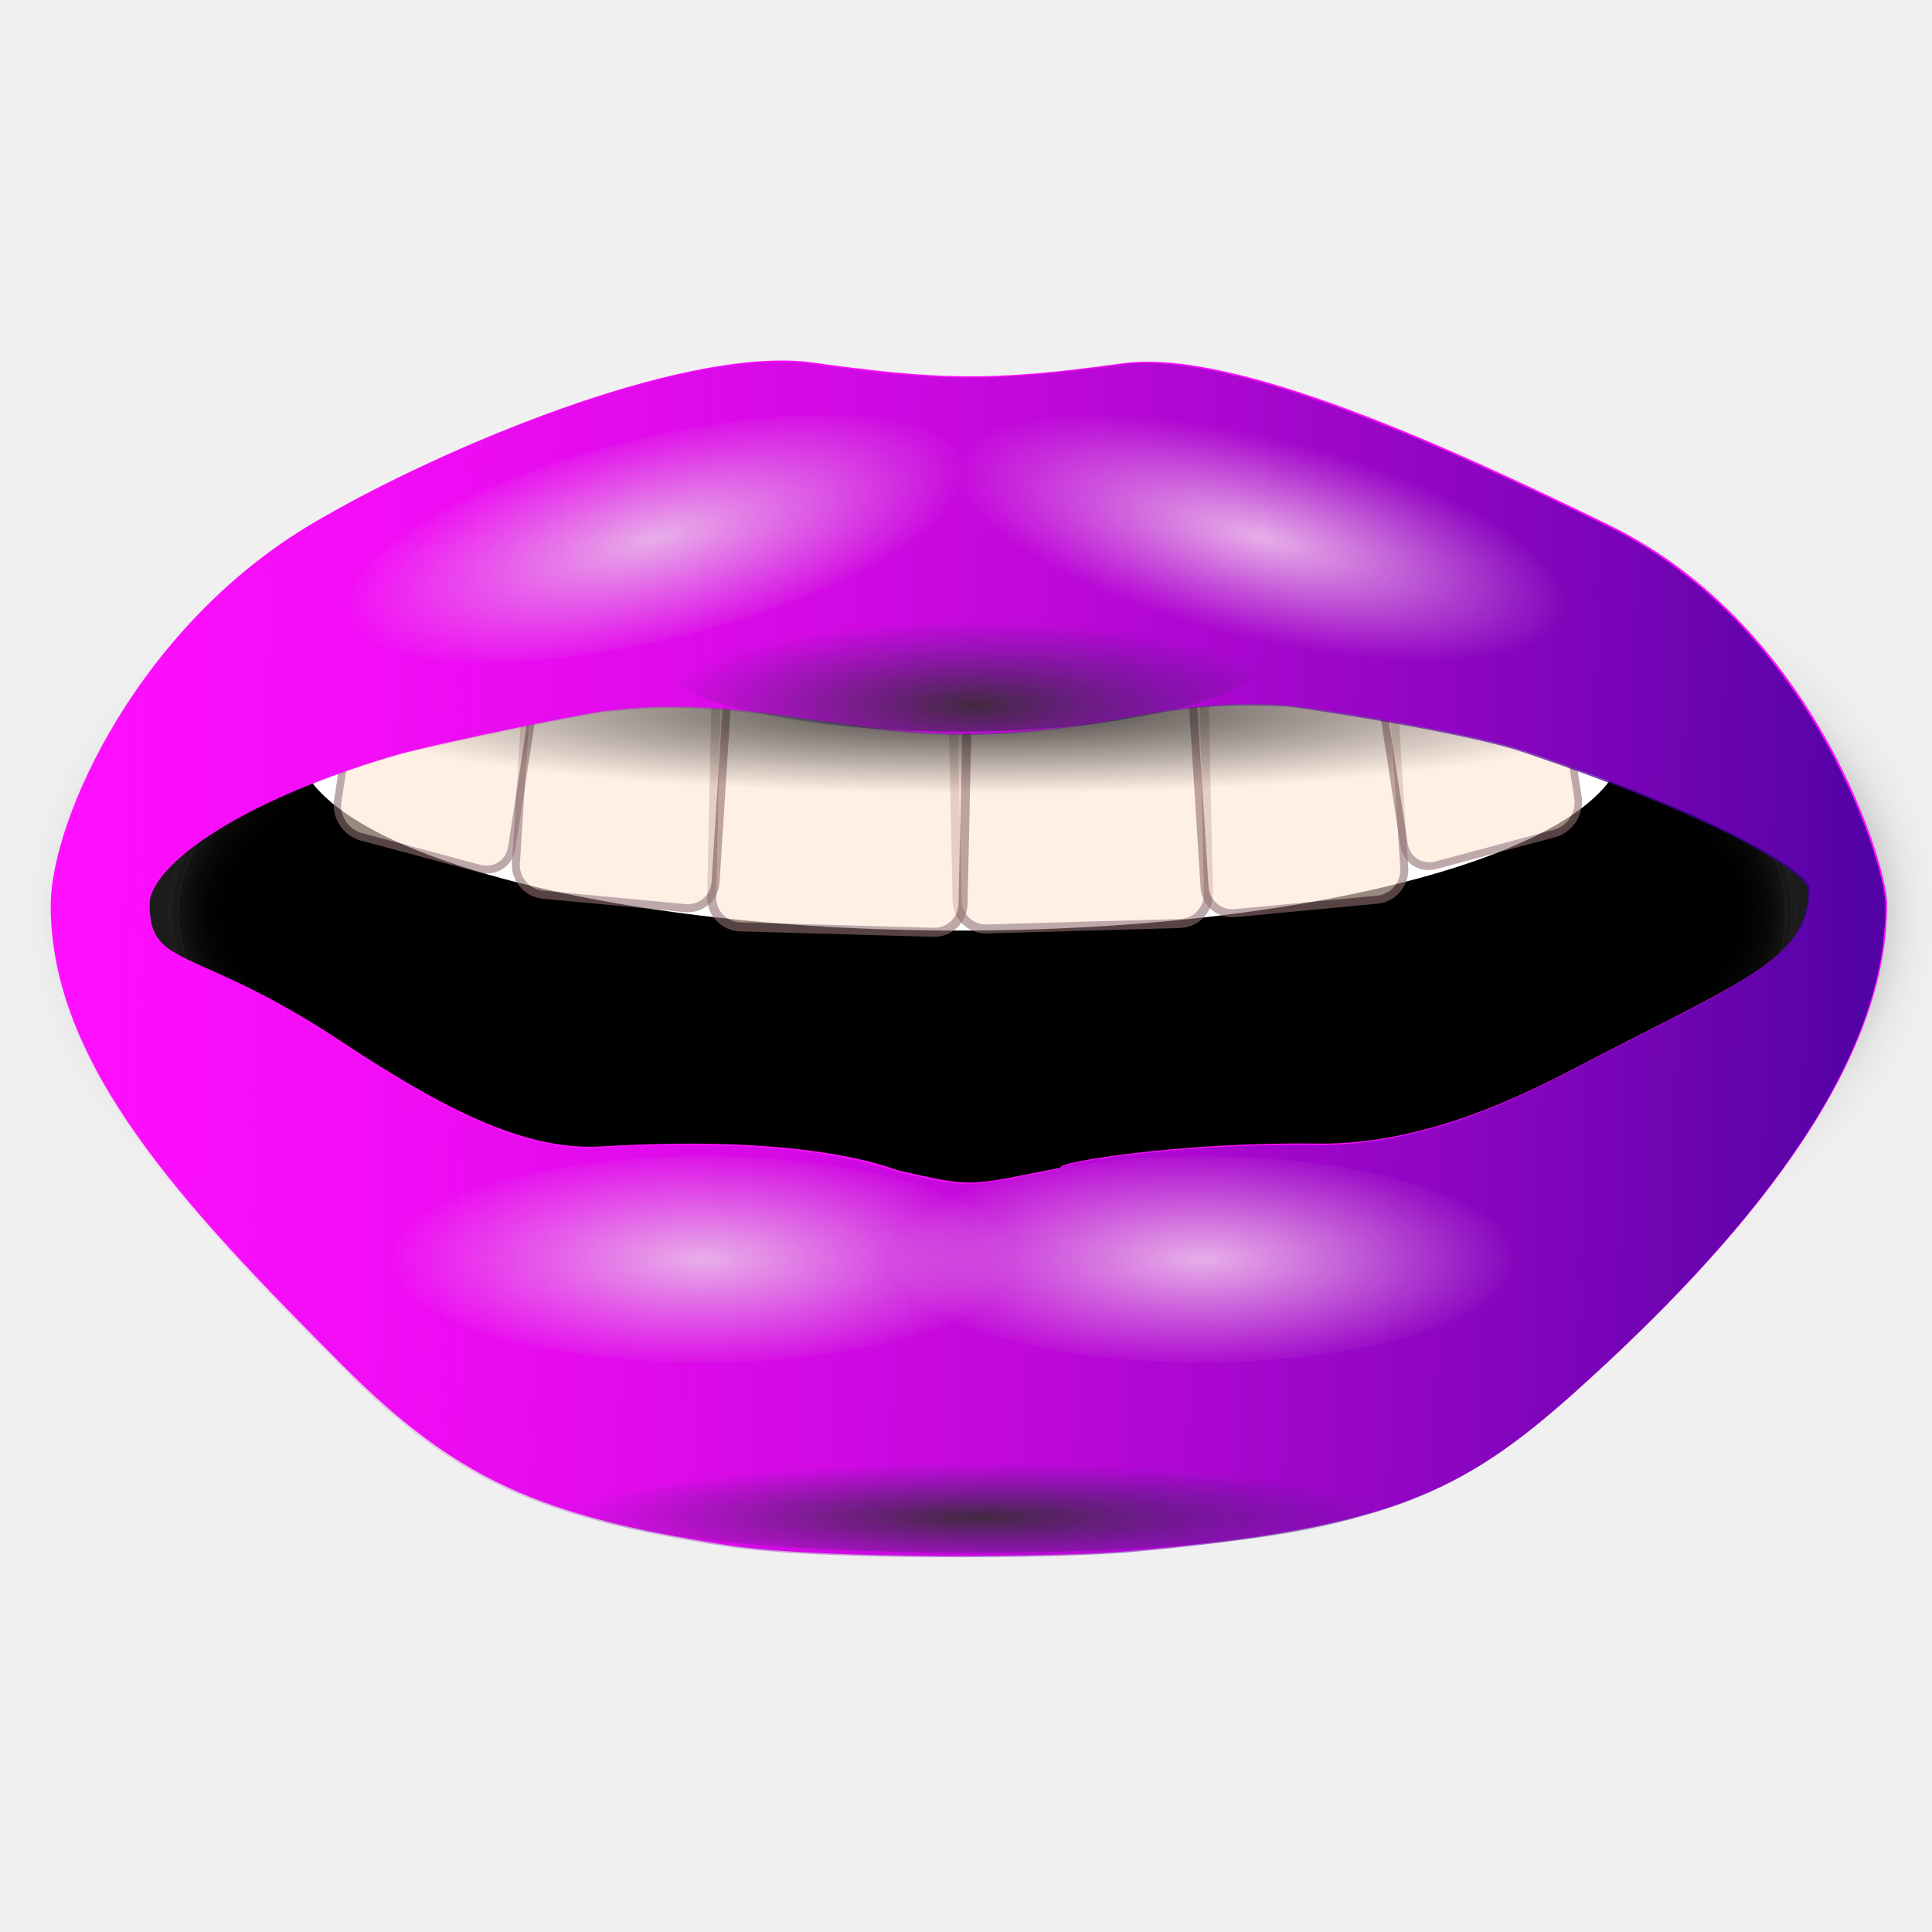
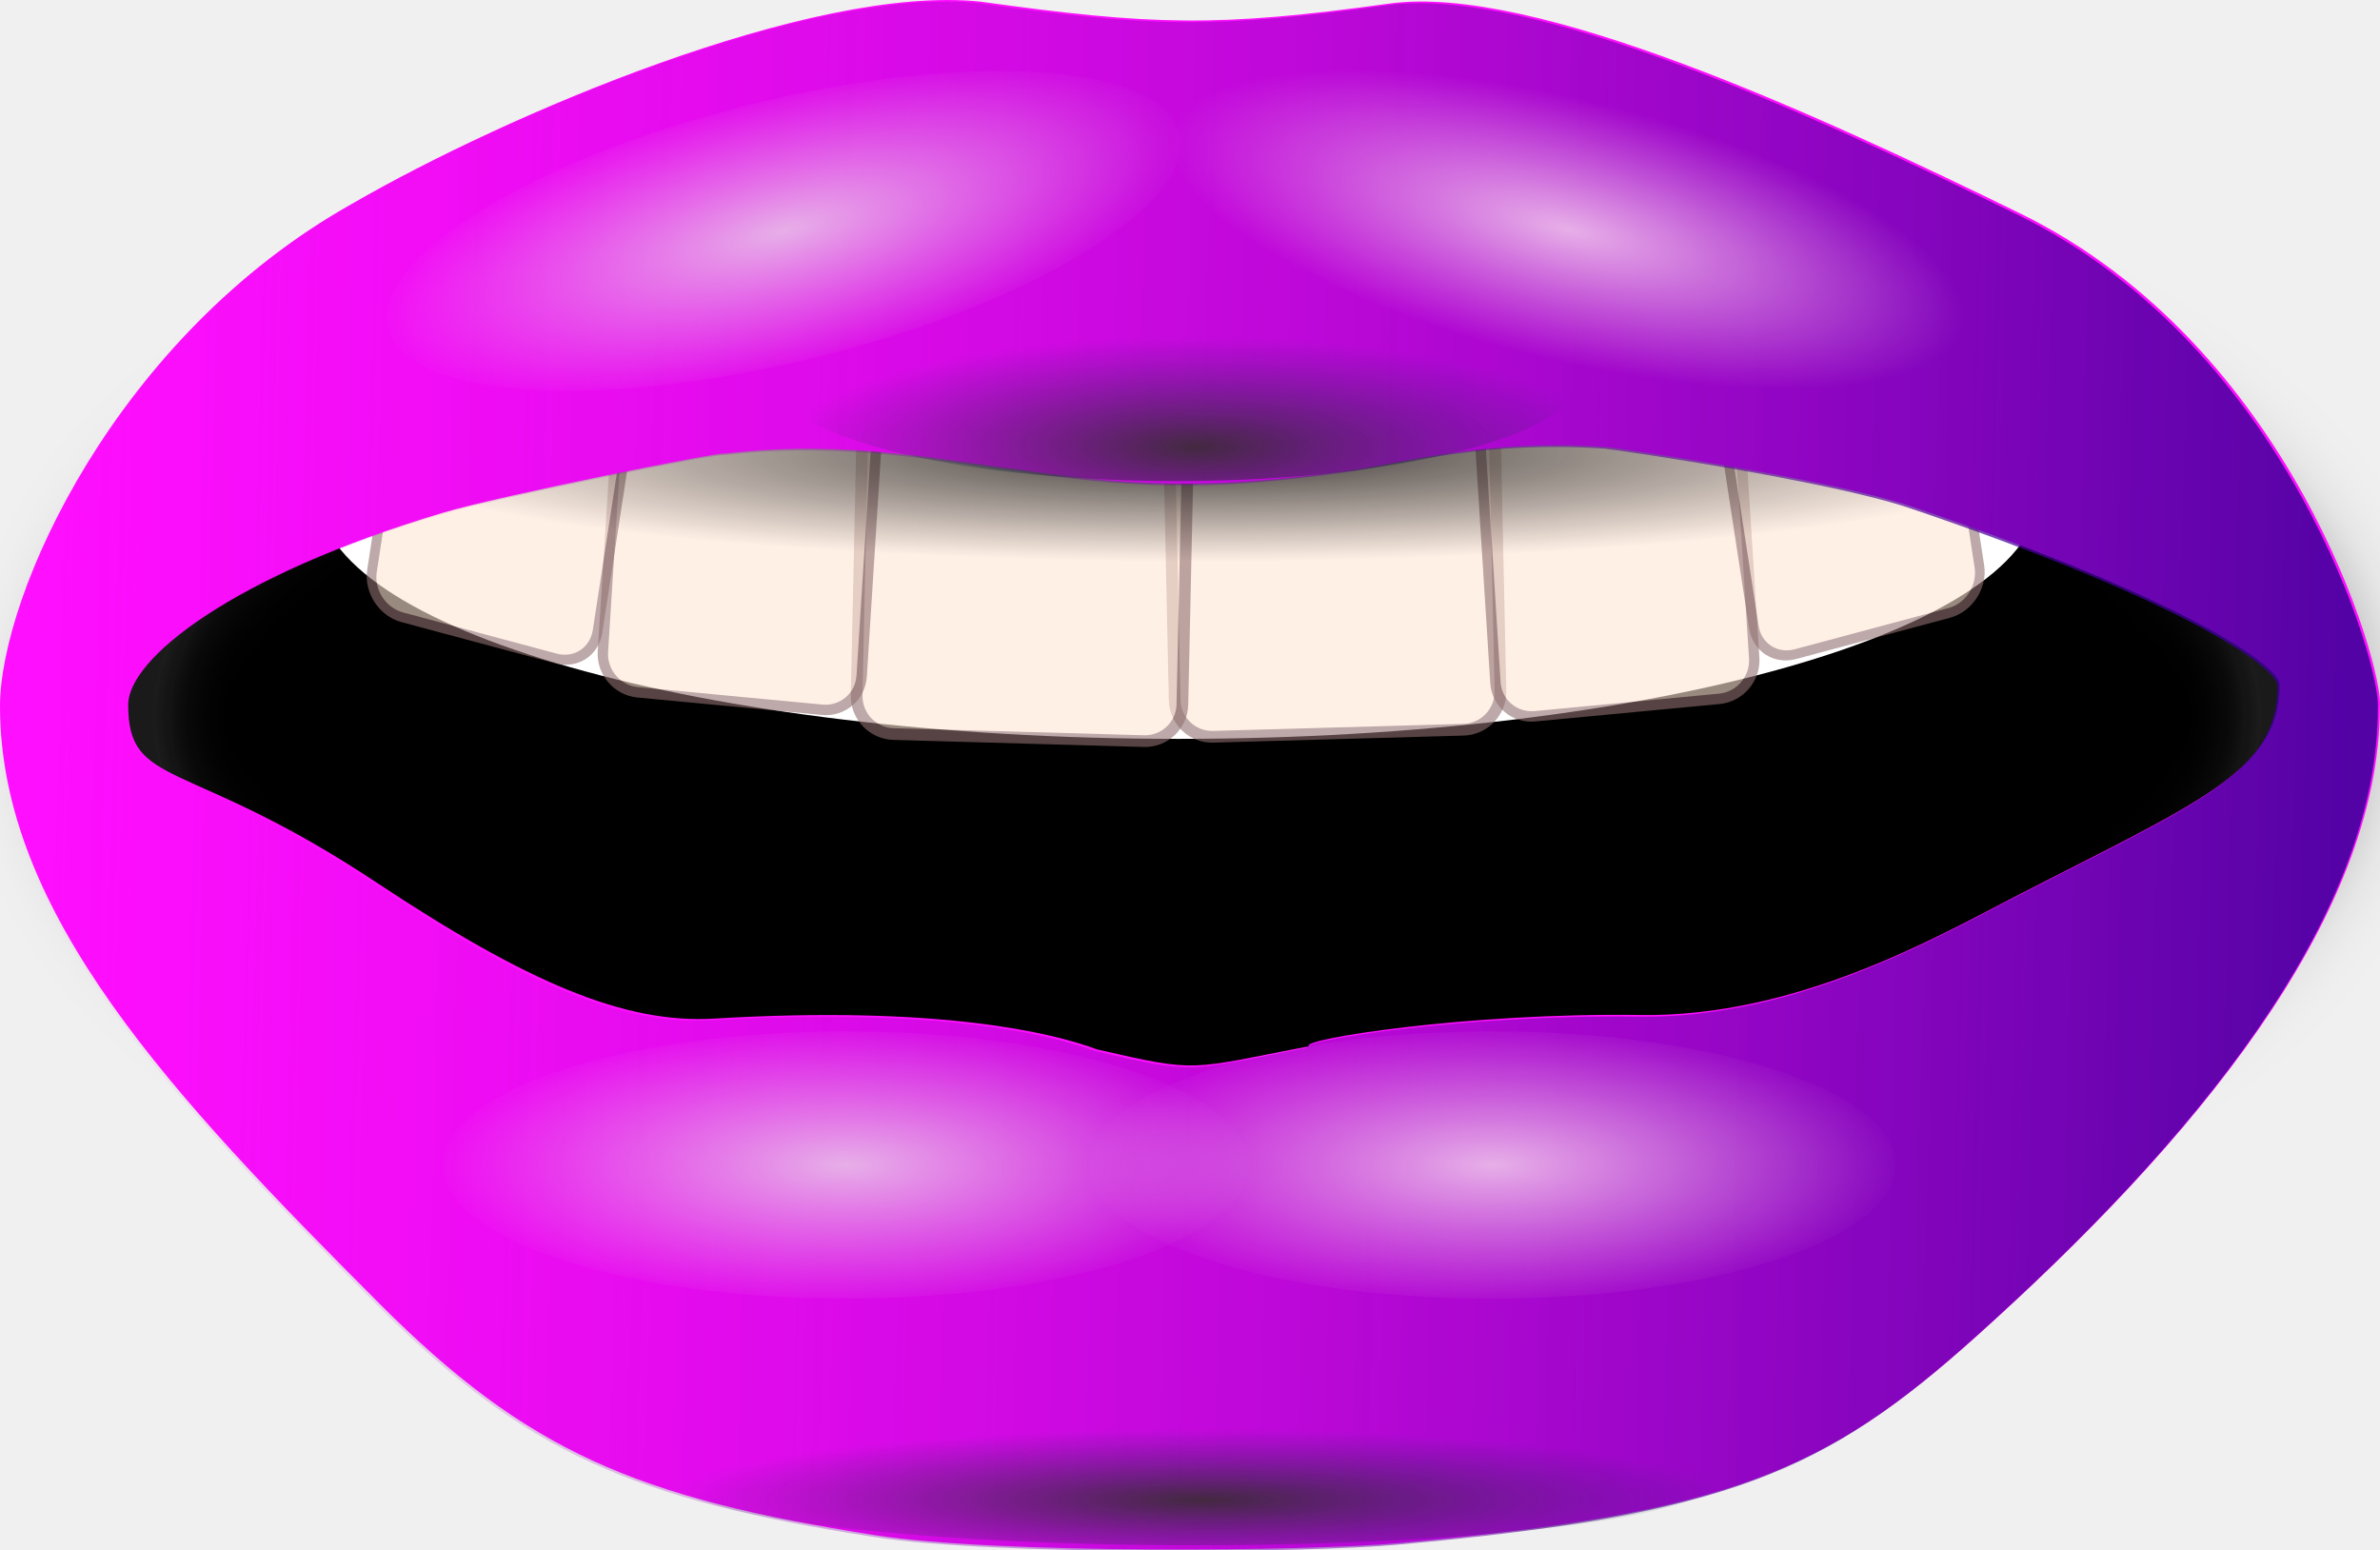
- <svg xmlns="http://www.w3.org/2000/svg" xmlns:xlink="http://www.w3.org/1999/xlink" width="300" height="300" id="svg2" version="1.0">
+ <svg xmlns="http://www.w3.org/2000/svg" xmlns:xlink="http://www.w3.org/1999/xlink" width="285.153" height="185.629" id="svg2" version="1.0">
  <defs id="defs4">
    <linearGradient id="linearGradient4064">
      <stop style="stop-color:#000000;stop-opacity:1;" offset="0" id="stop4066" />
      <stop style="stop-color:#000000;stop-opacity:0;" offset="1" id="stop4068" />
    </linearGradient>
    <linearGradient id="linearGradient4053">
      <stop style="stop-color:#000000;stop-opacity:1;" offset="0" id="stop4055" />
      <stop style="stop-color:#000000;stop-opacity:0;" offset="1" id="stop4057" />
    </linearGradient>
    <linearGradient id="linearGradient5242">
      <stop style="stop-color:#350096;stop-opacity:1;" offset="0" id="stop5244" />
      <stop style="stop-color:#bb00c8;stop-opacity:0;" offset="1" id="stop5246" />
    </linearGradient>
    <linearGradient id="linearGradient5101">
      <stop style="stop-color:#4d4d4d;stop-opacity:1;" offset="0" id="stop5103" />
      <stop style="stop-color:#4d4d4d;stop-opacity:0;" offset="1" id="stop5105" />
    </linearGradient>
    <linearGradient id="linearGradient5093">
      <stop style="stop-color:#4d4d4d;stop-opacity:1;" offset="0" id="stop5095" />
      <stop style="stop-color:#4d4d4d;stop-opacity:0;" offset="1" id="stop5097" />
    </linearGradient>
    <linearGradient id="linearGradient3902">
      <stop style="stop-color:#b3b3b3;stop-opacity:1;" offset="0" id="stop3904" />
      <stop style="stop-color:#b3b3b3;stop-opacity:0;" offset="1" id="stop3906" />
    </linearGradient>
    <linearGradient id="linearGradient3894">
      <stop style="stop-color:#b3b3b3;stop-opacity:1;" offset="0" id="stop3896" />
      <stop style="stop-color:#b3b3b3;stop-opacity:0;" offset="1" id="stop3898" />
    </linearGradient>
    <linearGradient id="linearGradient3832">
      <stop style="stop-color:#cccccc;stop-opacity:1;" offset="0" id="stop3834" />
      <stop style="stop-color:#cccccc;stop-opacity:0;" offset="1" id="stop3836" />
    </linearGradient>
    <linearGradient id="linearGradient1105">
      <stop style="stop-color:#000000;stop-opacity:0" offset="0" id="stop1107" />
      <stop style="stop-color:#000000;stop-opacity:0;" offset="1" id="stop1109" />
    </linearGradient>
    <linearGradient id="linearGradient839">
      <stop id="stop841" offset="0" style="stop-color:#000000;stop-opacity:1;" />
      <stop style="stop-color:#404040;stop-opacity:0.749;" offset="0.5" id="stop857" />
      <stop style="stop-color:#808080;stop-opacity:0.498;" offset="1" id="stop849" />
    </linearGradient>
    <radialGradient gradientUnits="userSpaceOnUse" gradientTransform="matrix(1,0,0,0.4868744,0,58.73829)" r="74.286" fy="216.786" fx="146.429" cy="216.786" cx="146.429" id="radialGradient845-1" xlink:href="#linearGradient839-7" />
    <linearGradient id="linearGradient839-7">
      <stop id="stop841-4" offset="0" style="stop-color:#000000;stop-opacity:1;" />
      <stop style="stop-color:#404040;stop-opacity:0.749;" offset="0.5" id="stop857-0" />
      <stop style="stop-color:#808080;stop-opacity:0.498;" offset="1" id="stop849-9" />
    </linearGradient>
-     <filter id="filter981">
+     <filter id="filter981" color-interpolation-filters="sRGB">
      <feGaussianBlur id="feGaussianBlur983" stdDeviation="5" result="result1" />
-       <feComposite id="feComposite985" in="SourceGraphic" operator="arithmetic" result="result2" k1="0.4" k3="0.8" k2="0" in2="result1" />
+       <feComposite id="feComposite985" in="SourceGraphic" operator="arithmetic" result="result2" k1="0.4" k3="0.8" k2="0" in2="result1" k4="0" />
    </filter>
    <radialGradient xlink:href="#linearGradient961-8" id="radialGradient967-8" cx="52.282" cy="54.772" fx="52.282" fy="54.772" r="16.183" gradientTransform="matrix(1,0,0,0.8974359,0,5.617622)" gradientUnits="userSpaceOnUse" />
    <linearGradient id="linearGradient961-8">
      <stop style="stop-color:#ff0000;stop-opacity:1;" offset="0" id="stop963-2" />
      <stop style="stop-color:#ff0000;stop-opacity:0;" offset="1" id="stop965-4" />
    </linearGradient>
    <filter color-interpolation-filters="sRGB" id="filter981-5">
      <feGaussianBlur id="feGaussianBlur983-5" stdDeviation="5" result="result1" />
-       <feComposite id="feComposite985-1" in="SourceGraphic" operator="arithmetic" result="fbSourceGraphic" k1="0.4" k3="0.8" k2="0" in2="result1" />
+       <feComposite id="feComposite985-1" in="SourceGraphic" operator="arithmetic" result="fbSourceGraphic" k1="0.4" k3="0.8" k2="0" in2="result1" k4="0" />
      <feColorMatrix result="fbSourceGraphicAlpha" in="fbSourceGraphic" values="0 0 0 -1 0 0 0 0 -1 0 0 0 0 -1 0 0 0 0 1 0" id="feColorMatrix1034" />
      <feGaussianBlur id="feGaussianBlur1036" stdDeviation="5" result="result1" in="fbSourceGraphic" />
-       <feComposite id="feComposite1038" in="fbSourceGraphic" operator="arithmetic" result="result2" k1="0.4" k3="0.8" k2="0" in2="result1" />
+       <feComposite id="feComposite1038" in="fbSourceGraphic" operator="arithmetic" result="result2" k1="0.4" k3="0.8" k2="0" in2="result1" k4="0" />
    </filter>
    <radialGradient r="16.183" fy="54.772" fx="52.282" cy="54.772" cx="52.282" gradientTransform="matrix(1,0,0,0.8974359,0,5.617622)" gradientUnits="userSpaceOnUse" id="radialGradient1007-0" xlink:href="#linearGradient961-8-9" />
    <linearGradient id="linearGradient961-8-9">
      <stop style="stop-color:#ff0000;stop-opacity:1;" offset="0" id="stop963-2-4" />
      <stop style="stop-color:#ff0000;stop-opacity:0;" offset="1" id="stop965-4-8" />
    </linearGradient>
    <filter color-interpolation-filters="sRGB" id="filter981-5-8">
      <feGaussianBlur id="feGaussianBlur983-5-2" stdDeviation="5" result="result1" />
-       <feComposite id="feComposite985-1-4" in="SourceGraphic" operator="arithmetic" result="fbSourceGraphic" k1="0.4" k3="0.8" k2="0" in2="result1" />
+       <feComposite id="feComposite985-1-4" in="SourceGraphic" operator="arithmetic" result="fbSourceGraphic" k1="0.4" k3="0.8" k2="0" in2="result1" k4="0" />
      <feColorMatrix result="fbSourceGraphicAlpha" in="fbSourceGraphic" values="0 0 0 -1 0 0 0 0 -1 0 0 0 0 -1 0 0 0 0 1 0" id="feColorMatrix1034-5" />
      <feGaussianBlur id="feGaussianBlur1036-5" stdDeviation="5" result="result1" in="fbSourceGraphic" />
-       <feComposite id="feComposite1038-1" in="fbSourceGraphic" operator="arithmetic" result="result2" k1="0.4" k3="0.8" k2="0" in2="result1" />
+       <feComposite id="feComposite1038-1" in="fbSourceGraphic" operator="arithmetic" result="result2" k1="0.4" k3="0.8" k2="0" in2="result1" k4="0" />
    </filter>
    <radialGradient xlink:href="#linearGradient961-1" id="radialGradient967-7" cx="52.282" cy="54.772" fx="52.282" fy="54.772" r="16.183" gradientTransform="matrix(1,0,0,0.8974359,0,5.617622)" gradientUnits="userSpaceOnUse" />
    <linearGradient id="linearGradient961-1">
      <stop style="stop-color:#ff0000;stop-opacity:1;" offset="0" id="stop963-1" />
      <stop style="stop-color:#ff0000;stop-opacity:0;" offset="1" id="stop965-5" />
    </linearGradient>
    <filter color-interpolation-filters="sRGB" id="filter981-2">
      <feGaussianBlur id="feGaussianBlur983-7" stdDeviation="5" result="result1" />
-       <feComposite id="feComposite985-6" in="SourceGraphic" operator="arithmetic" result="result2" k1="0.4" k3="0.8" k2="0" in2="result1" />
-     </filter>
-     <filter id="filter144">
+       <feComposite id="feComposite985-6" in="SourceGraphic" operator="arithmetic" result="result2" k1="0.4" k3="0.8" k2="0" in2="result1" k4="0" />
+     </filter>
+     <filter id="filter144" color-interpolation-filters="sRGB">
      <feGaussianBlur id="feGaussianBlur146" result="result0" in="SourceGraphic" stdDeviation="0.5" />
-       <feComposite id="feComposite148" in2="result0" in="result0" result="result2" operator="arithmetic" k1="0.5" k2="0.3" k3="0.3" />
+       <feComposite id="feComposite148" in2="result0" in="result0" result="result2" operator="arithmetic" k1="0.5" k2="0.3" k3="0.3" k4="0" />
      <feColorMatrix id="feColorMatrix150" type="matrix" values="1 0 0 -1 0 1 0 1 -1 0 1 0 0 -1 0 -0.8 -1 0 4.4 -2.9 " in="result2" result="fbSourceGraphicAlpha" />
      <feGaussianBlur id="feGaussianBlur152" stdDeviation="0.7" in="fbSourceGraphicAlpha" result="result0" />
-       <feSpecularLighting id="feSpecularLighting154" in="result0" result="result1" lighting-color="rgb(255,255,255)" surfaceScale="8" specularConstant="1" specularExponent="15">
+       <feSpecularLighting id="feSpecularLighting154" in="result0" result="result1" lighting-color="#ffffff" surfaceScale="8" specularConstant="1" specularExponent="15">
        <feDistantLight id="feDistantLight156" elevation="50" azimuth="235" />
      </feSpecularLighting>
      <feBlend id="feBlend158" in="result2" in2="result1" result="result5" mode="screen" blend="normal" />
-       <feComposite id="feComposite160" in2="SourceGraphic" result="result4" operator="in" k2="1.5" k3="0.6" in="result5" />
+       <feComposite id="feComposite160" in2="SourceGraphic" result="result4" operator="in" in="result5" />
    </filter>
    <radialGradient xlink:href="#linearGradient1105" id="radialGradient1111" cx="72.26" cy="223.228" fx="72.26" fy="223.228" r="43.983" gradientTransform="matrix(0.3301887,0.02830189,-0.02175312,0.2537864,56.93017,177.4024)" gradientUnits="userSpaceOnUse" />
    <radialGradient xlink:href="#linearGradient1113-9" id="radialGradient1119-0" cx="77.178" cy="240.664" fx="77.178" fy="240.664" r="44.733" gradientTransform="matrix(1,0,0,0.2672124,0,176.3555)" gradientUnits="userSpaceOnUse" />
    <linearGradient id="linearGradient1113-9">
      <stop style="stop-color:#e9afaf;stop-opacity:1;" offset="0" id="stop1115-4" />
      <stop style="stop-color:#e9afaf;stop-opacity:0;" offset="1" id="stop1117-8" />
    </linearGradient>
    <radialGradient xlink:href="#linearGradient1105-2" id="radialGradient1111-8" cx="72.26" cy="223.228" fx="72.26" fy="223.228" r="43.983" gradientTransform="matrix(0.3301887,0.02830189,-0.02175312,0.2537864,56.93017,177.4024)" gradientUnits="userSpaceOnUse" />
    <linearGradient id="linearGradient1105-2">
      <stop style="stop-color:#000000;stop-opacity:0" offset="0" id="stop1107-4" />
      <stop style="stop-color:#000000;stop-opacity:0;" offset="1" id="stop1109-5" />
    </linearGradient>
    <radialGradient r="43.983" fy="223.228" fx="72.26" cy="223.228" cx="72.26" gradientTransform="matrix(0.3301887,0.02830189,-0.02175312,0.2537864,56.93017,177.4024)" gradientUnits="userSpaceOnUse" id="radialGradient1144" xlink:href="#linearGradient1105-2" />
    <radialGradient r="44.733" fy="240.664" fx="77.178" cy="240.664" cx="77.178" gradientTransform="matrix(1,0,0,0.2672124,0,176.3555)" gradientUnits="userSpaceOnUse" id="radialGradient1142-1" xlink:href="#linearGradient1113-9-7" />
    <linearGradient id="linearGradient1113-9-7">
      <stop style="stop-color:#e9afaf;stop-opacity:1;" offset="0" id="stop1115-4-1" />
      <stop style="stop-color:#e9afaf;stop-opacity:0;" offset="1" id="stop1117-8-1" />
    </linearGradient>
    <radialGradient r="43.983" fy="223.228" fx="72.26" cy="223.228" cx="72.26" gradientTransform="matrix(0.3301887,0.02830189,-0.02175312,0.2537864,56.93017,177.4024)" gradientUnits="userSpaceOnUse" id="radialGradient1144-5" xlink:href="#linearGradient1105-2-2" />
    <linearGradient id="linearGradient1105-2-2">
      <stop style="stop-color:#000000;stop-opacity:0" offset="0" id="stop1107-4-7" />
      <stop style="stop-color:#000000;stop-opacity:0;" offset="1" id="stop1109-5-6" />
    </linearGradient>
    <radialGradient r="43.983" fy="266.772" fx="77.642" cy="266.772" cx="77.642" gradientTransform="matrix(0.3301887,0.02830189,-0.02175312,0.2537864,56.93017,177.4024)" gradientUnits="userSpaceOnUse" id="radialGradient1198" xlink:href="#linearGradient1105-2-2" />
    <radialGradient r="44.733" fy="240.664" fx="77.178" cy="240.664" cx="77.178" gradientTransform="matrix(1,0,0,0.2672124,0,176.3555)" gradientUnits="userSpaceOnUse" id="radialGradient1142-4" xlink:href="#linearGradient1113-9-2" />
    <linearGradient id="linearGradient1113-9-2">
      <stop style="stop-color:#7d7d7d;stop-opacity:1;" offset="0" id="stop1115-4-3" />
      <stop style="stop-color:#e9afaf;stop-opacity:0;" offset="1" id="stop1117-8-2" />
    </linearGradient>
    <radialGradient r="43.983" fy="223.228" fx="72.26" cy="223.228" cx="72.26" gradientTransform="matrix(0.3301887,0.02830189,-0.02175312,0.2537864,56.93017,177.4024)" gradientUnits="userSpaceOnUse" id="radialGradient1144-2" xlink:href="#linearGradient1105-2-1" />
    <linearGradient id="linearGradient1105-2-1">
      <stop style="stop-color:#000000;stop-opacity:0" offset="0" id="stop1107-4-6" />
      <stop style="stop-color:#000000;stop-opacity:0;" offset="1" id="stop1109-5-8" />
    </linearGradient>
    <radialGradient r="44.733" fy="240.664" fx="77.178" cy="240.664" cx="77.178" gradientTransform="matrix(1,0,0,0.2672124,0,176.3555)" gradientUnits="userSpaceOnUse" id="radialGradient1258" xlink:href="#linearGradient1113-9-2" />
    <radialGradient r="43.983" fy="223.228" fx="72.26" cy="223.228" cx="72.26" gradientTransform="matrix(0.3301887,0.02830189,-0.02175312,0.2537864,56.93017,177.4024)" gradientUnits="userSpaceOnUse" id="radialGradient1260" xlink:href="#linearGradient1105-2-1" />
    <radialGradient r="44.733" fy="240.664" fx="77.178" cy="240.664" cx="77.178" gradientTransform="matrix(1,0,0,0.2672124,0,176.3555)" gradientUnits="userSpaceOnUse" id="radialGradient1258-7" xlink:href="#linearGradient1113-9-2-6" />
    <linearGradient id="linearGradient1113-9-2-6">
      <stop style="stop-color:#e9afaf;stop-opacity:1;" offset="0" id="stop1115-4-3-1" />
      <stop style="stop-color:#e9afaf;stop-opacity:0;" offset="1" id="stop1117-8-2-8" />
    </linearGradient>
    <radialGradient r="43.983" fy="223.228" fx="72.26" cy="223.228" cx="72.26" gradientTransform="matrix(0.3301887,0.02830189,-0.02175312,0.2537864,56.93017,177.4024)" gradientUnits="userSpaceOnUse" id="radialGradient1260-9" xlink:href="#linearGradient1105-2-1-2" />
    <linearGradient id="linearGradient1105-2-1-2">
      <stop style="stop-color:#000000;stop-opacity:0" offset="0" id="stop1107-4-6-7" />
      <stop style="stop-color:#000000;stop-opacity:0;" offset="1" id="stop1109-5-8-9" />
    </linearGradient>
    <radialGradient r="43.983" fy="223.228" fx="72.26" cy="223.228" cx="72.26" gradientTransform="matrix(0.3301887,0.02830189,-0.02175312,0.2537864,56.93017,177.4024)" gradientUnits="userSpaceOnUse" id="radialGradient1314" xlink:href="#linearGradient1105-2-1-2" />
    <radialGradient xlink:href="#linearGradient1229-3" id="radialGradient1235-4" cx="76.763" cy="265.509" fx="76.763" fy="265.509" r="44.733" gradientTransform="matrix(1,0,0,0.2672124,0,176.3555)" gradientUnits="userSpaceOnUse" />
    <linearGradient id="linearGradient1229-3">
      <stop style="stop-color:#501616;stop-opacity:1;" offset="0" id="stop1231-1" />
      <stop style="stop-color:#501616;stop-opacity:0;" offset="1" id="stop1233-2" />
    </linearGradient>
    <radialGradient r="43.983" fy="266.772" fx="77.642" cy="266.772" cx="77.642" gradientTransform="matrix(0.3301887,0.02830189,-0.02175312,0.2537864,56.93017,177.4024)" gradientUnits="userSpaceOnUse" id="radialGradient1198-3" xlink:href="#linearGradient1105-2-2-3" />
    <linearGradient id="linearGradient1105-2-2-3">
      <stop style="stop-color:#000000;stop-opacity:0" offset="0" id="stop1107-4-7-4" />
      <stop style="stop-color:#000000;stop-opacity:0;" offset="1" id="stop1109-5-6-1" />
    </linearGradient>
    <radialGradient r="43.983" fy="266.772" fx="77.642" cy="266.772" cx="77.642" gradientTransform="matrix(0.3301887,0.02830189,-0.02175312,0.2537864,56.93017,177.4024)" gradientUnits="userSpaceOnUse" id="radialGradient1368" xlink:href="#linearGradient1105-2-2-3" />
-     <filter id="filter1449" height="1.5" width="1.5" y="-0.25" x="-0.25">
+     <filter id="filter1449" height="1.5" width="1.5" y="-0.25" x="-0.25" color-interpolation-filters="sRGB">
      <feGaussianBlur id="feGaussianBlur1451" stdDeviation="5" in="SourceAlpha" result="result1" />
      <feComposite id="feComposite1453" operator="arithmetic" k2="3.2" k3="0" k1="-1" k4="-2" result="result3" in2="result1" />
      <feColorMatrix id="feColorMatrix1455" values="1 0 0 0 0 0 1 0 0 0 0 0 1 0 0 0 0 0 10 0 " result="result2" />
      <feComposite id="feComposite1457" result="fbSourceGraphic" in="SourceGraphic" operator="out" in2="result2" />
      <feGaussianBlur id="feGaussianBlur1459" in="fbSourceGraphic" stdDeviation="0.01" result="result4" />
      <feComposite id="feComposite1461" operator="out" in="fbSourceGraphic" in2="result4" result="result5" />
      <feBlend id="feBlend1463" blend="normal" mode="multiply" in="result1" in2="result5" result="result6" />
      <feBlend id="feBlend1465" blend="normal" mode="screen" in="result4" in2="result6" />
    </filter>
    <radialGradient r="44.733" fy="240.664" fx="77.178" cy="240.664" cx="77.178" gradientTransform="matrix(1,0,0,0.2672124,0,176.3555)" gradientUnits="userSpaceOnUse" id="radialGradient1258-1" xlink:href="#linearGradient1113-9-2-7" />
    <linearGradient id="linearGradient1113-9-2-7">
      <stop style="stop-color:#7d7d7d;stop-opacity:1;" offset="0" id="stop1115-4-3-4" />
      <stop style="stop-color:#e9afaf;stop-opacity:0;" offset="1" id="stop1117-8-2-0" />
    </linearGradient>
    <radialGradient r="43.983" fy="223.228" fx="72.26" cy="223.228" cx="72.26" gradientTransform="matrix(0.3301887,0.02830189,-0.02175312,0.2537864,56.93017,177.4024)" gradientUnits="userSpaceOnUse" id="radialGradient1260-94" xlink:href="#linearGradient1105-2-1-8" />
    <linearGradient id="linearGradient1105-2-1-8">
      <stop style="stop-color:#000000;stop-opacity:0" offset="0" id="stop1107-4-6-8" />
      <stop style="stop-color:#000000;stop-opacity:0;" offset="1" id="stop1109-5-8-2" />
    </linearGradient>
    <radialGradient r="44.733" fy="225.649" fx="75.492" cy="225.649" cx="75.492" gradientTransform="matrix(1,0,0,0.2672124,0,176.3555)" gradientUnits="userSpaceOnUse" id="radialGradient3799" xlink:href="#linearGradient1113-9-2-7" />
    <radialGradient r="43.983" fy="225.536" fx="71.075" cy="225.536" cx="71.075" gradientTransform="matrix(0.3301887,0.02830189,-0.02175312,0.2537864,56.93017,177.4024)" gradientUnits="userSpaceOnUse" id="radialGradient3801" xlink:href="#linearGradient1105-2-1-8" />
    <radialGradient xlink:href="#linearGradient3832" id="radialGradient3838" cx="77.178" cy="240.664" fx="77.178" fy="240.664" r="44.733" gradientTransform="matrix(1,0,0,0.2672124,0,176.3555)" gradientUnits="userSpaceOnUse" />
    <radialGradient xlink:href="#linearGradient3832-5" id="radialGradient3838-5" cx="77.178" cy="240.664" fx="77.178" fy="240.664" r="44.733" gradientTransform="matrix(1,0,0,0.2672124,0,176.3555)" gradientUnits="userSpaceOnUse" />
    <linearGradient id="linearGradient3832-5">
      <stop style="stop-color:#cccccc;stop-opacity:1;" offset="0" id="stop3834-1" />
      <stop style="stop-color:#cccccc;stop-opacity:0;" offset="1" id="stop3836-7" />
    </linearGradient>
    <radialGradient r="43.983" fy="223.228" fx="72.26" cy="223.228" cx="72.26" gradientTransform="matrix(0.3301887,0.02830189,-0.02175312,0.2537864,56.93017,177.4024)" gradientUnits="userSpaceOnUse" id="radialGradient1314-1" xlink:href="#linearGradient1105-2-1-2-1" />
    <linearGradient id="linearGradient1105-2-1-2-1">
      <stop style="stop-color:#000000;stop-opacity:0" offset="0" id="stop1107-4-6-7-5" />
      <stop style="stop-color:#000000;stop-opacity:0;" offset="1" id="stop1109-5-8-9-2" />
    </linearGradient>
    <radialGradient r="44.733" fy="240.664" fx="77.178" cy="240.664" cx="77.178" gradientTransform="matrix(1,0,0,0.2672124,0,176.3555)" gradientUnits="userSpaceOnUse" id="radialGradient3861" xlink:href="#linearGradient3832-5" />
    <radialGradient r="43.983" fy="223.228" fx="72.26" cy="223.228" cx="72.26" gradientTransform="matrix(0.3301887,0.02830189,-0.02175312,0.2537864,56.93017,177.4024)" gradientUnits="userSpaceOnUse" id="radialGradient3863" xlink:href="#linearGradient1105-2-1-2-1" />
    <radialGradient xlink:href="#linearGradient3894" id="radialGradient3900" cx="77.178" cy="240.664" fx="77.178" fy="240.664" r="44.733" gradientTransform="matrix(1,0,0,0.2672124,0,176.3555)" gradientUnits="userSpaceOnUse" />
    <radialGradient xlink:href="#linearGradient3902" id="radialGradient3908" cx="77.178" cy="240.664" fx="77.178" fy="240.664" r="44.733" gradientTransform="matrix(1,0,0,0.2672124,0,176.3555)" gradientUnits="userSpaceOnUse" />
    <radialGradient xlink:href="#linearGradient5093" id="radialGradient5099" cx="77.178" cy="240.664" fx="77.178" fy="240.664" r="44.733" gradientTransform="matrix(1,0,0,0.2672124,0,176.3555)" gradientUnits="userSpaceOnUse" />
    <radialGradient xlink:href="#linearGradient5101" id="radialGradient5107" cx="77.178" cy="240.664" fx="77.178" fy="240.664" r="44.733" gradientTransform="matrix(1,0,0,0.2672124,0,176.3555)" gradientUnits="userSpaceOnUse" />
    <linearGradient id="linearGradient1229">
      <stop style="stop-color:#1a340e;stop-opacity:1;" offset="0" id="stop1231" />
      <stop style="stop-color:#182c5f;stop-opacity:0;" offset="1" id="stop1233" />
    </linearGradient>
    <radialGradient xlink:href="#linearGradient1113" id="radialGradient1119" cx="77.178" cy="240.664" fx="77.178" fy="240.664" r="44.733" gradientTransform="matrix(1,0,0,0.2672124,0,176.3555)" gradientUnits="userSpaceOnUse" />
    <linearGradient id="linearGradient1113">
      <stop style="stop-color:#e7afe8;stop-opacity:1;" offset="0" id="stop1115" />
      <stop style="stop-color:#e5a6e3;stop-opacity:0;" offset="1" id="stop1117" />
    </linearGradient>
    <radialGradient xlink:href="#linearGradient1105-8" id="radialGradient1111-9" cx="72.26" cy="223.228" fx="72.26" fy="223.228" r="43.983" gradientTransform="matrix(0.3301887,0.02830189,-0.02175312,0.2537864,56.93017,177.4024)" gradientUnits="userSpaceOnUse" />
    <linearGradient id="linearGradient1105-8">
      <stop style="stop-color:#000000;stop-opacity:0" offset="0" id="stop1107-6" />
      <stop style="stop-color:#000000;stop-opacity:0;" offset="1" id="stop1109-6" />
    </linearGradient>
    <linearGradient xlink:href="#linearGradient5242-3" id="linearGradient5248-2" x1="414.919" y1="60.368" x2="140.731" y2="54.974" gradientUnits="userSpaceOnUse" />
    <linearGradient id="linearGradient5242-3">
      <stop style="stop-color:#520000;stop-opacity:0;" offset="0" id="stop5244-1" />
      <stop style="stop-color:#d40000;stop-opacity:0;" offset="1" id="stop5246-6" />
    </linearGradient>
    <linearGradient gradientTransform="translate(-22.22335,53.73953)" y2="68.667" x2="57.743" y1="112.236" x1="299.152" gradientUnits="userSpaceOnUse" id="linearGradient5267-1" xlink:href="#linearGradient5242-7" spreadMethod="pad" />
    <linearGradient id="linearGradient5242-7">
      <stop style="stop-color:#ab0000;stop-opacity:1;" offset="0" id="stop5244-4" />
      <stop style="stop-color:#ff0000;stop-opacity:0" offset="1" id="stop5246-0" />
    </linearGradient>
    <linearGradient xlink:href="#linearGradient5242" id="linearGradient3922" x1="311.182" y1="93.563" x2="31.19" y2="86.509" gradientUnits="userSpaceOnUse" gradientTransform="translate(-22.22335,53.73954)" />
    <radialGradient xlink:href="#linearGradient1229" id="radialGradient3864" cx="77.72" cy="253.965" fx="77.72" fy="253.965" r="44.733" gradientTransform="matrix(1,0,0,0.2672124,0,176.3555)" gradientUnits="userSpaceOnUse" />
    <radialGradient xlink:href="#linearGradient1229" id="radialGradient3872" cx="79.442" cy="268.725" fx="79.442" fy="268.725" r="44.733" gradientTransform="matrix(1,0,0,0.2672124,0,176.3555)" gradientUnits="userSpaceOnUse" />
    <radialGradient xlink:href="#linearGradient1113" id="radialGradient3880" cx="77.178" cy="240.664" fx="77.178" fy="240.664" r="43.983" gradientTransform="matrix(1,0,0,0.254717,0,179.3627)" gradientUnits="userSpaceOnUse" />
    <radialGradient xlink:href="#linearGradient1113" id="radialGradient3888" cx="77.178" cy="240.664" fx="77.178" fy="240.664" r="44.733" gradientTransform="matrix(1,0,0,0.2672124,0,176.3555)" gradientUnits="userSpaceOnUse" />
    <radialGradient xlink:href="#linearGradient1113" id="radialGradient3896" cx="77.178" cy="240.664" fx="77.178" fy="240.664" r="44.733" gradientTransform="matrix(1,0,0,0.2672124,0,176.3555)" gradientUnits="userSpaceOnUse" />
    <radialGradient xlink:href="#linearGradient1113" id="radialGradient3904" cx="77.178" cy="240.664" fx="77.178" fy="240.664" r="44.733" gradientTransform="matrix(1,0,0,0.2672124,0,176.3555)" gradientUnits="userSpaceOnUse" />
    <radialGradient xlink:href="#linearGradient1229-8" id="radialGradient3872-8" cx="79.442" cy="268.725" fx="79.442" fy="268.725" r="44.733" gradientTransform="matrix(1,0,0,0.2672124,0,176.3555)" gradientUnits="userSpaceOnUse" />
    <linearGradient id="linearGradient1229-8">
      <stop style="stop-color:#501616;stop-opacity:1;" offset="0" id="stop1231-12" />
      <stop style="stop-color:#501616;stop-opacity:0;" offset="1" id="stop1233-1" />
    </linearGradient>
    <radialGradient r="43.983" fy="280.534" fx="83.232" cy="280.534" cx="83.232" gradientTransform="matrix(0.330234,0.02812937,-0.0217561,0.2522393,58.0592,175.0593)" gradientUnits="userSpaceOnUse" id="radialGradient1198-6-4" xlink:href="#linearGradient1105-2-2-2-9" />
    <linearGradient id="linearGradient1105-2-2-2-9">
      <stop style="stop-color:#000000;stop-opacity:0" offset="0" id="stop1107-4-7-45-8" />
      <stop style="stop-color:#000000;stop-opacity:0;" offset="1" id="stop1109-5-6-8-2" />
    </linearGradient>
    <radialGradient r="44.733" fy="268.725" fx="79.442" cy="268.725" cx="79.442" gradientTransform="matrix(1,0,0,0.2672124,-39.39899,123.8414)" gradientUnits="userSpaceOnUse" id="radialGradient3933" xlink:href="#linearGradient1229-8" />
    <radialGradient r="43.983" fy="280.534" fx="83.232" cy="280.534" cx="83.232" gradientTransform="matrix(0.330234,0.02812937,-0.0217561,0.2522393,18.6602,122.5451)" gradientUnits="userSpaceOnUse" id="radialGradient3935" xlink:href="#linearGradient1105-2-2-2-9" />
    <radialGradient r="44.733" fy="268.725" fx="79.442" cy="268.725" cx="79.442" gradientTransform="matrix(1,0,0,0.2672124,-39.39899,123.8414)" gradientUnits="userSpaceOnUse" id="radialGradient3933-9" xlink:href="#linearGradient1229-8-8" />
    <linearGradient id="linearGradient1229-8-8">
      <stop style="stop-color:#501616;stop-opacity:1;" offset="0" id="stop1231-12-6" />
      <stop style="stop-color:#501616;stop-opacity:0;" offset="1" id="stop1233-1-6" />
    </linearGradient>
    <radialGradient r="43.983" fy="280.534" fx="83.232" cy="280.534" cx="83.232" gradientTransform="matrix(0.330234,0.02812937,-0.0217561,0.2522393,18.6602,122.5451)" gradientUnits="userSpaceOnUse" id="radialGradient3935-2" xlink:href="#linearGradient1105-2-2-2-9-3" />
    <linearGradient id="linearGradient1105-2-2-2-9-3">
      <stop style="stop-color:#000000;stop-opacity:0" offset="0" id="stop1107-4-7-45-8-8" />
      <stop style="stop-color:#000000;stop-opacity:0;" offset="1" id="stop1109-5-6-8-2-2" />
    </linearGradient>
    <radialGradient r="44.733" fy="268.725" fx="79.442" cy="268.725" cx="79.442" gradientTransform="matrix(1,0,0,0.2672124,90.5403,255.8584)" gradientUnits="userSpaceOnUse" id="radialGradient3987" xlink:href="#linearGradient1229-8-8" />
    <radialGradient r="43.983" fy="280.534" fx="83.232" cy="280.534" cx="83.232" gradientTransform="matrix(0.330234,0.02812937,-0.0217561,0.2522393,148.5995,254.5622)" gradientUnits="userSpaceOnUse" id="radialGradient3989" xlink:href="#linearGradient1105-2-2-2-9-3" />
    <radialGradient xlink:href="#linearGradient4053" id="radialGradient4059" cx="77.178" cy="240.664" fx="77.178" fy="240.664" r="44.733" gradientTransform="matrix(0.9000602,0,0,0.2684813,8.081619,157.5462)" gradientUnits="userSpaceOnUse" />
    <radialGradient xlink:href="#linearGradient4064" id="radialGradient4070" cx="77.915" cy="206.04" fx="77.915" fy="206.04" r="44.733" gradientTransform="matrix(0.8488963,0,0,0.2672124,10.64549,184.451)" gradientUnits="userSpaceOnUse" />
  </defs>
-   <g transform="translate(-22.22335,53.73953)" id="layer1" style="display:inline">
-     <path style="fill:#1a1a1a;fill-opacity:1;fill-rule:evenodd;stroke:none;filter:url(#filter1449)" id="path222" d="m 240.664,129.876 c 0,24.75 -46.536,44.813 -103.942,44.813 c -57.406,0 -103.942,-20.064 -103.942,-44.813 c 0,-24.75 46.536,-44.813 103.942,-44.813 c 57.406,0 103.942,20.064 103.942,44.813 z" transform="matrix(1.287725,0,0,1.336156,-1.334609,-85.47547)" />
-     <path transform="matrix(1.846283,0,0,3.245284,46.81242,-286.9608)" d="m 123.237,107.365 c 0,4.984 -24.987,9.025 -55.809,9.025 c -30.823,0 -55.809,-4.041 -55.809,-9.025 c 0,-4.984 24.987,-9.025 55.809,-9.025 c 30.823,0 55.809,4.041 55.809,9.025 z" id="path764" style="fill:#ffffff;fill-opacity:1;fill-rule:evenodd;stroke:none" />
+   <g transform="translate(-30.0981,-2.241614)" id="layer1" style="display:inline">
+     <path style="fill:#1a1a1a;fill-opacity:1;fill-rule:evenodd;stroke:none;filter:url(#filter1449)" id="path222" d="m 240.664,129.876 c 0,24.75 -46.536,44.813 -103.942,44.813 -57.406,0 -103.942,-20.064 -103.942,-44.813 0,-24.75 46.536,-44.813 103.942,-44.813 57.406,0 103.942,20.064 103.942,44.813 z" transform="matrix(1.287725,0,0,1.336156,-1.334609,-85.47547)" />
+     <path transform="matrix(1.846283,0,0,3.245284,46.81242,-286.9608)" d="m 123.237,107.365 c 0,4.984 -24.987,9.025 -55.809,9.025 -30.823,0 -55.809,-4.041 -55.809,-9.025 0,-4.984 24.987,-9.025 55.809,-9.025 30.823,0 55.809,4.041 55.809,9.025 z" id="path764" style="fill:#ffffff;fill-opacity:1;fill-rule:evenodd;stroke:none" />
    <rect style="opacity:0.6;fill:#ffe6d5;fill-opacity:1;fill-rule:evenodd;stroke:#916f6f;stroke-width:1.402;stroke-miterlimit:4;stroke-opacity:1;stroke-dasharray:none" id="rect1467" width="39.043" height="40.286" x="168.934" y="55.128" ry="4.515" transform="matrix(0.9996036,-0.02815459,0.02172466,0.999764,0,0)" />
    <g id="layer3" style="display:inline" />
    <rect style="opacity:0.6;fill:#ffe6d5;fill-opacity:1;fill-rule:evenodd;stroke:#916f6f;stroke-width:1.402;stroke-opacity:1;display:inline" id="rect1467-3" width="39.043" height="40.286" x="-173.608" y="46.002" ry="4.515" transform="matrix(-0.9996036,-0.02815459,-0.02172466,0.999764,0,0)" />
    <rect style="opacity:0.6;fill:#ffe6d5;fill-opacity:1;fill-rule:evenodd;stroke:#916f6f;stroke-width:1.246;stroke-opacity:1;display:inline" id="rect1467-8" width="31.143" height="39.915" x="203.64" y="67.94" ry="4.473" transform="matrix(0.995561,-0.09411853,0.06318389,0.9980019,0,0)" />
    <rect style="opacity:0.6;fill:#ffe6d5;fill-opacity:1;fill-rule:evenodd;stroke:#916f6f;stroke-width:1.178;stroke-opacity:1;display:inline" id="rect1467-8-4" width="27.979" height="39.71" x="227.082" y="102.48" ry="4.45" transform="matrix(0.9659136,-0.2588646,0.1516511,0.9884341,0,0)" />
    <rect style="opacity:0.6;fill:#ffe6d5;fill-opacity:1;fill-rule:evenodd;stroke:#916f6f;stroke-width:1.246;stroke-opacity:1;display:inline" id="rect1467-8-7" width="31.143" height="39.915" x="-138.396" y="34.902" ry="4.473" transform="matrix(-0.995561,-0.09411853,-0.06318389,0.9980019,0,0)" />
    <rect style="opacity:0.6;fill:#ffe6d5;fill-opacity:1;fill-rule:evenodd;stroke:#916f6f;stroke-width:1.178;stroke-opacity:1;display:inline" id="rect1467-8-4-2" width="27.979" height="39.71" x="-113.004" y="13.94" ry="4.45" transform="matrix(-0.9659136,-0.2588646,-0.1516511,0.9884341,0,0)" />
-     <path style="opacity:0.76;fill:url(#radialGradient4070);fill-opacity:1;fill-rule:evenodd;stroke:none;display:inline" id="path1103-5-1-4" d="m 121.162,240.664 c 0,6.187 -19.692,11.203 -43.983,11.203 c -24.291,0 -43.983,-5.016 -43.983,-11.203 c 0,-6.187 19.692,-11.203 43.983,-11.203 c 24.291,0 43.983,5.016 43.983,11.203 z" transform="matrix(2.653432,0,0,1.076368,-29.65977,-201.1642)" />
+     <path style="opacity:0.76;fill:url(#radialGradient4070);fill-opacity:1;fill-rule:evenodd;stroke:none;display:inline" id="path1103-5-1-4" d="m 121.162,240.664 c 0,6.187 -19.692,11.203 -43.983,11.203 -24.291,0 -43.983,-5.016 -43.983,-11.203 0,-6.187 19.692,-11.203 43.983,-11.203 24.291,0 43.983,5.016 43.983,11.203 z" transform="matrix(2.653432,0,0,1.076368,-29.65977,-201.1642)" />
    <path id="path688-8-5-1" d="M 72.328,26.623 C 43.996,42.507 30.098,73.504 30.098,86.853 c 0,24.809 20.688,46.749 45.446,71.546 17.728,17.756 30.813,23.287 59.452,27.767 14.695,2.298 52.035,1.913 62.7,0.939 39.641,-3.581 51.274,-8.701 69.197,-24.773 25.869,-23.197 48.346,-49.985 48.346,-75.479 0.444,-4.777 -10.545,-43.14 -43.146,-59.067 C 247.686,15.861 213.861,0.277 196.552,2.671 175.841,5.536 168.045,5.277 147.567,2.437 127.366,0.309 90.606,16.044 72.328,26.623 z M 192.141,58.541 c 7.209,-1.088 16.274,-3.706 30.448,-2.745 1.059,0.072 26.822,3.835 36.465,7.094 33.601,11.356 44.575,19.482 44.17,21.439 0,10.443 -10.153,14.195 -32.24,25.611 -8.9,4.6 -25.753,14.169 -44.245,13.898 -20.938,-0.306 -41.191,2.958 -39.796,3.744 -14.53,2.794 -13.154,3.194 -25.407,0.378 -5.35,-1.997 -18.922,-5.293 -45.874,-3.689 -10.761,0.641 -22.42,-4.344 -40.477,-16.32 C 52.429,92.859 45.455,96.83 45.455,86.667 c 0,-5.468 12.342,-15.425 37.744,-23.013 6.451,-1.927 33.629,-7.439 33.869,-7.076 14.969,-1.803 27.65,1.132 35.166,1.909 15.42,2.359 24.958,2.147 39.908,0.053 z" style="fill:#ff0fff;fill-opacity:1;fill-rule:evenodd;stroke:none;display:inline" />
    <path style="stroke-width:1px" d="m 129.308,82.987 13.394,-6.981" id="path329" />
  </g>
-   <g id="layer2" style="display:inline">
+   <g id="layer2" style="display:inline" transform="translate(-7.874753,-55.98115)">
    <path id="path688-8-5-1-9" d="M 49.861,80.559 C 21.528,96.444 7.631,127.441 7.631,140.79 c 0,24.809 20.688,46.749 45.446,71.546 17.728,17.756 30.813,23.287 59.452,27.767 14.695,2.298 52.035,1.913 62.7,0.939 39.641,-3.581 51.274,-8.701 69.197,-24.773 25.869,-23.197 48.346,-49.985 48.346,-75.479 0.444,-4.777 -10.545,-43.14 -43.146,-59.067 C 225.219,69.798 191.394,54.214 174.084,56.608 153.374,59.473 145.578,59.214 125.1,56.374 104.898,54.246 68.138,69.98 49.861,80.559 z M 169.674,112.477 c 7.209,-1.088 16.274,-3.706 30.448,-2.745 1.059,0.072 26.822,3.835 36.465,7.094 33.601,11.356 44.575,19.482 44.17,21.439 0,10.443 -10.153,14.195 -32.24,25.611 -8.9,4.6 -25.753,14.169 -44.245,13.898 -20.938,-0.306 -41.191,2.958 -39.796,3.744 -14.53,2.794 -13.154,3.194 -25.407,0.378 -5.35,-1.997 -18.922,-5.293 -45.874,-3.689 -10.761,0.641 -22.42,-4.344 -40.477,-16.32 -22.757,-15.093 -29.731,-11.122 -29.731,-21.285 0,-5.468 12.342,-15.425 37.744,-23.013 6.451,-1.927 33.629,-7.439 33.869,-7.076 14.969,-1.803 27.65,1.132 35.166,1.909 15.42,2.359 24.958,2.147 39.908,0.053 z" style="opacity:0.85;fill:url(#linearGradient3922);fill-opacity:1;fill-rule:evenodd;stroke:none;display:inline" />
  </g>
-   <g id="layer4" style="display:inline">
-     <path style="fill:url(#radialGradient3904);fill-opacity:1;fill-rule:evenodd;stroke:none;display:inline" id="path1103" d="m 121.162,240.664 a 43.983,11.203 0 1 1 -87.967,0 a 43.983,11.203 0 1 1 87.967,0 z" transform="matrix(1.098421,0,0,1.428944,24.42603,-148.3466)" />
-     <path style="fill:url(#radialGradient3896);fill-opacity:1;fill-rule:evenodd;stroke:none;display:inline" id="path1103-5" d="m 121.162,240.664 a 43.983,11.203 0 1 1 -87.967,0 a 43.983,11.203 0 1 1 87.967,0 z" transform="matrix(1.098421,0,0,1.428944,101.908,-148.3466)" />
-     <path style="opacity:0.76;fill:url(#radialGradient3872);fill-opacity:1;fill-rule:evenodd;stroke:none;display:inline" id="path1103-5-1" d="m 121.162,240.664 a 43.983,11.203 0 1 1 -87.967,0 a 43.983,11.203 0 1 1 87.967,0 z" transform="matrix(1.099849,0,0,1.106747,63.89862,-165.1378)" />
-     <path style="fill:url(#radialGradient3880);fill-opacity:1;fill-rule:evenodd;stroke:none;display:inline" id="path1103-5-5" d="m 121.162,240.664 a 43.983,11.203 0 1 1 -87.967,0 a 43.983,11.203 0 1 1 87.967,0 z" transform="matrix(1.080692,0.253865,-0.1976039,1.388383,159.8737,-270.2449)" />
-     <path style="fill:url(#radialGradient3888);fill-opacity:1;fill-rule:evenodd;stroke:none;display:inline" id="path1103-5-5-5" d="m 121.162,240.664 a 43.983,11.203 0 1 1 -87.967,0 a 43.983,11.203 0 1 1 87.967,0 z" transform="matrix(-1.080692,0.253865,0.1976039,1.388383,137.6382,-270.0957)" />
-     <path style="opacity:0.76;fill:url(#radialGradient3864);fill-opacity:1;fill-rule:evenodd;stroke:none;display:inline" id="path1103-5-1-1" d="m 121.162,240.664 a 43.983,11.203 0 1 1 -87.967,0 a 43.983,11.203 0 1 1 87.967,0 z" transform="matrix(1.423207,0,0,0.7116988,41.29549,61.85363)" />
+   <g id="layer4" style="display:inline" transform="translate(-7.874753,-55.98115)">
+     <path style="fill:url(#radialGradient3904);fill-opacity:1;fill-rule:evenodd;stroke:none;display:inline" id="path1103" d="m 121.162,240.664 c 0,6.187 -19.692,11.203 -43.983,11.203 -24.291,0 -43.983,-5.016 -43.983,-11.203 0,-6.187 19.692,-11.203 43.983,-11.203 24.291,0 43.983,5.016 43.983,11.203 z" transform="matrix(1.098421,0,0,1.428944,24.42603,-148.3466)" />
+     <path style="fill:url(#radialGradient3896);fill-opacity:1;fill-rule:evenodd;stroke:none;display:inline" id="path1103-5" d="m 121.162,240.664 c 0,6.187 -19.692,11.203 -43.983,11.203 -24.291,0 -43.983,-5.016 -43.983,-11.203 0,-6.187 19.692,-11.203 43.983,-11.203 24.291,0 43.983,5.016 43.983,11.203 z" transform="matrix(1.098421,0,0,1.428944,101.908,-148.3466)" />
+     <path style="opacity:0.76;fill:url(#radialGradient3872);fill-opacity:1;fill-rule:evenodd;stroke:none;display:inline" id="path1103-5-1" d="m 121.162,240.664 c 0,6.187 -19.692,11.203 -43.983,11.203 -24.291,0 -43.983,-5.016 -43.983,-11.203 0,-6.187 19.692,-11.203 43.983,-11.203 24.291,0 43.983,5.016 43.983,11.203 z" transform="matrix(1.099849,0,0,1.106747,63.89862,-165.1378)" />
+     <path style="fill:url(#radialGradient3880);fill-opacity:1;fill-rule:evenodd;stroke:none;display:inline" id="path1103-5-5" d="m 121.162,240.664 c 0,6.187 -19.692,11.203 -43.983,11.203 -24.291,0 -43.983,-5.016 -43.983,-11.203 0,-6.187 19.692,-11.203 43.983,-11.203 24.291,0 43.983,5.016 43.983,11.203 z" transform="matrix(1.080692,0.253865,-0.1976039,1.388383,159.8737,-270.2449)" />
+     <path style="fill:url(#radialGradient3888);fill-opacity:1;fill-rule:evenodd;stroke:none;display:inline" id="path1103-5-5-5" d="m 121.162,240.664 c 0,6.187 -19.692,11.203 -43.983,11.203 -24.291,0 -43.983,-5.016 -43.983,-11.203 0,-6.187 19.692,-11.203 43.983,-11.203 24.291,0 43.983,5.016 43.983,11.203 z" transform="matrix(-1.080692,0.253865,0.1976039,1.388383,137.6382,-270.0957)" />
+     <path style="opacity:0.76;fill:url(#radialGradient3864);fill-opacity:1;fill-rule:evenodd;stroke:none;display:inline" id="path1103-5-1-1" d="m 121.162,240.664 c 0,6.187 -19.692,11.203 -43.983,11.203 -24.291,0 -43.983,-5.016 -43.983,-11.203 0,-6.187 19.692,-11.203 43.983,-11.203 24.291,0 43.983,5.016 43.983,11.203 z" transform="matrix(1.423207,0,0,0.7116988,41.29549,61.85363)" />
  </g>
</svg>
